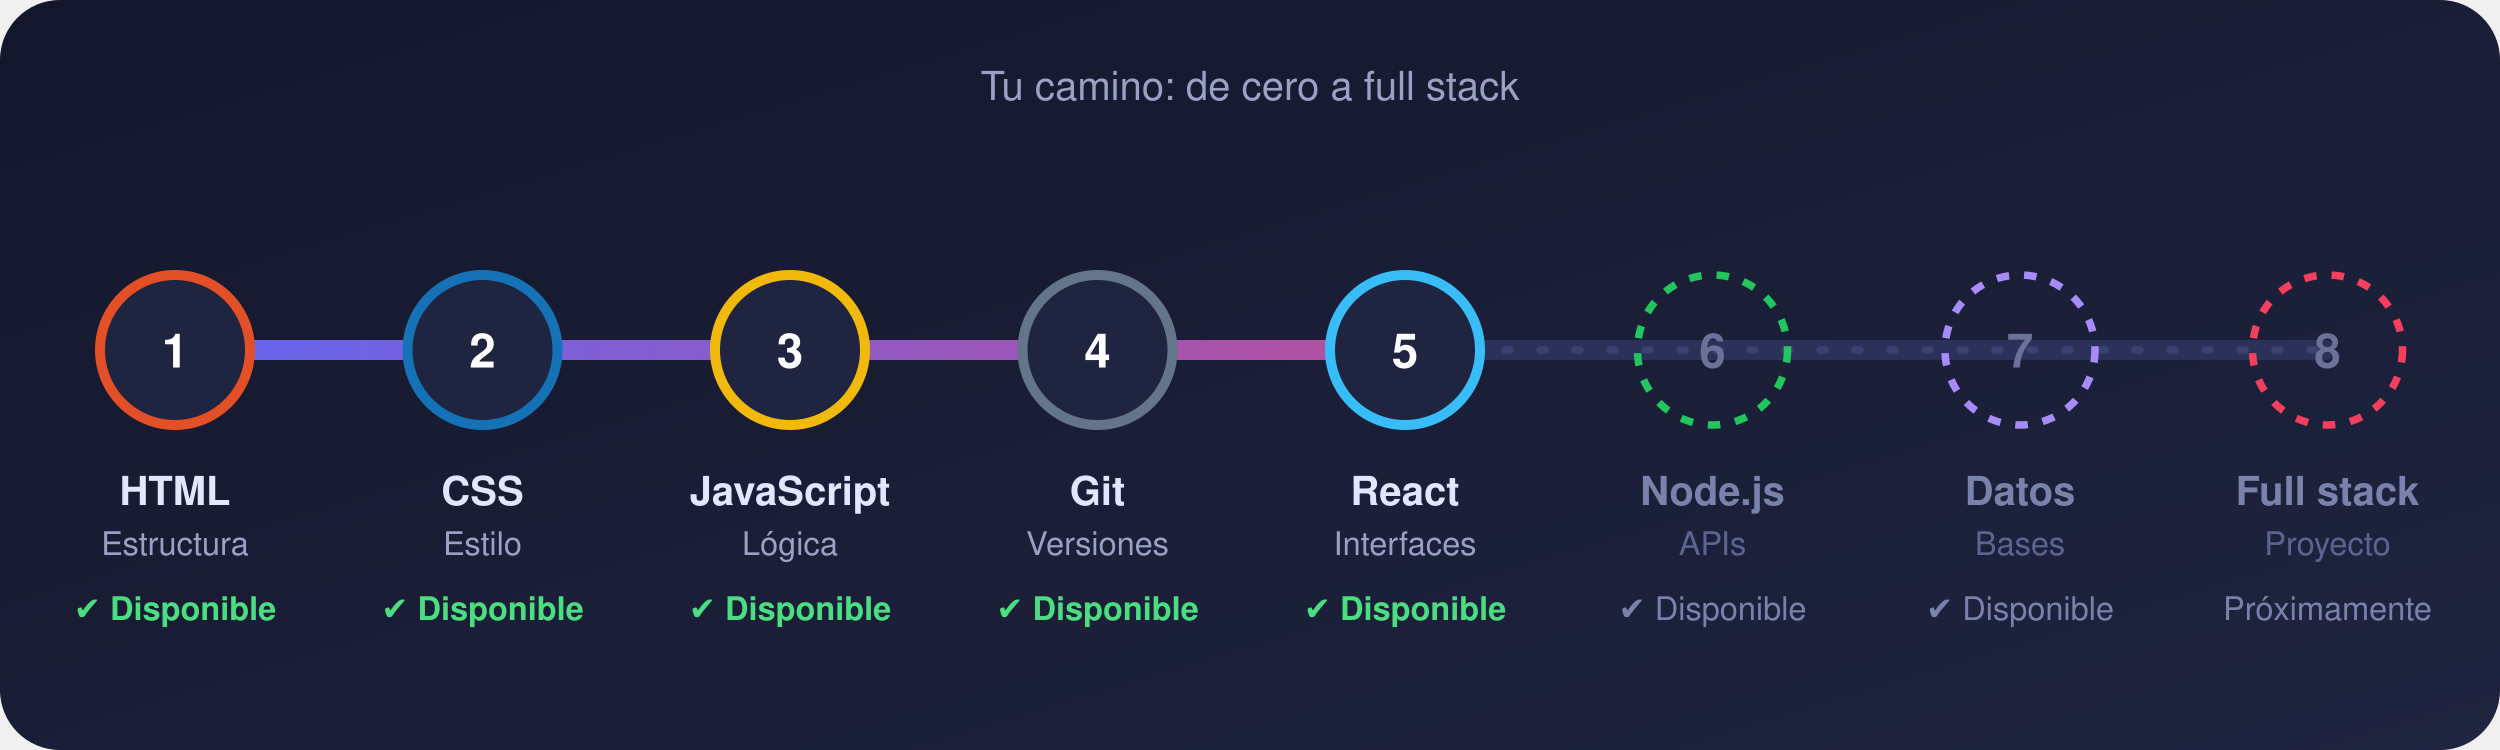
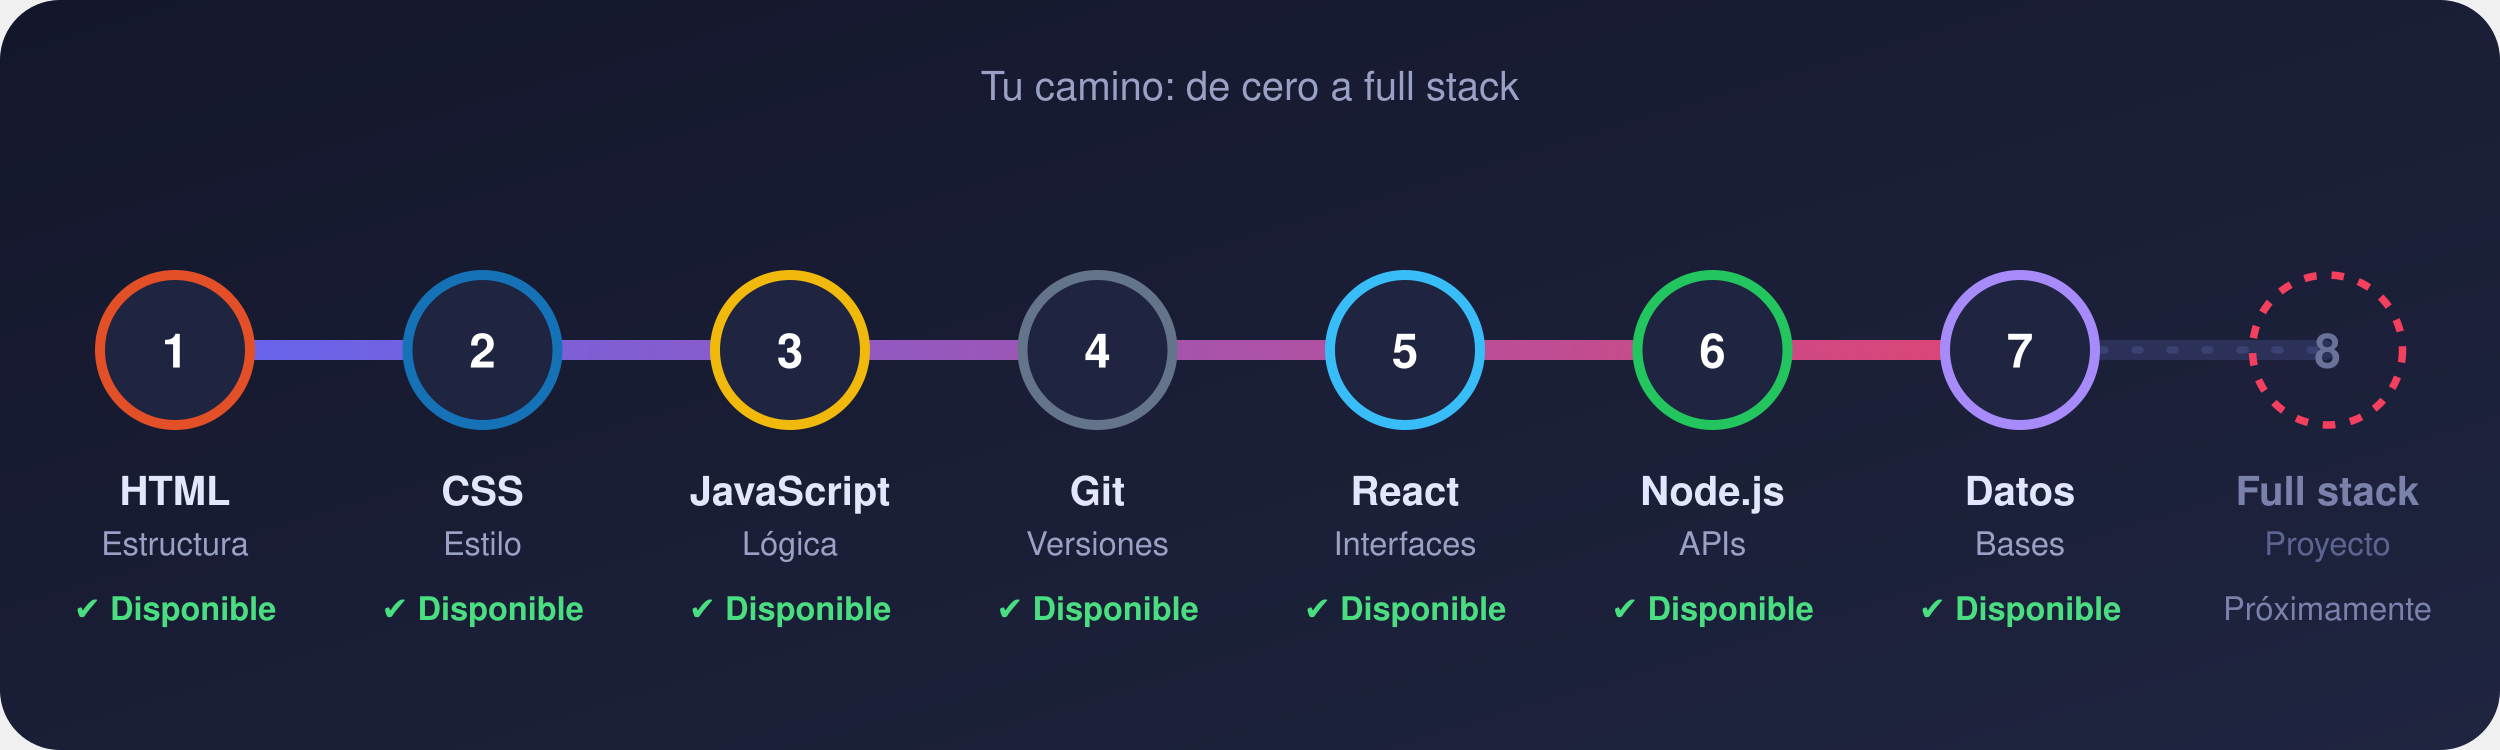
<svg xmlns="http://www.w3.org/2000/svg" width="1000" height="300" viewBox="0 0 1000 300" role="img" aria-label="Ruta: HTML, CSS, JavaScript, Git y React disponibles; Node.js, bases de datos y proyecto full stack próximamente">
  <defs>
    <linearGradient id="bg" x1="0" y1="0" x2="1" y2="1">
      <stop offset="0" stop-color="#14172b" />
      <stop offset="1" stop-color="#1f2440" />
    </linearGradient>
    <linearGradient id="tr" gradientUnits="userSpaceOnUse" x1="70" y1="0" x2="930" y2="0">
      <stop offset="0" stop-color="#6366f1" />
      <stop offset="1" stop-color="#f43f5e" />
    </linearGradient>
  </defs>
  <style>.t{font-family:Segoe UI,Helvetica,Arial,sans-serif;text-anchor:middle}.a{font-size:16px;font-weight:700;fill:#e0e7ff}.s{font-size:13px;fill:#9aa1c4}.n{font-size:19px;font-weight:800;fill:#fff}.p{animation:pp 3s ease-in-out infinite}@keyframes pp{0%,100%{opacity:.35}50%{opacity:.8}}</style>
  <rect width="1000" height="300" rx="24" fill="url(#bg)" />
  <text class="t s" x="500" y="40" style="font-size:16px">Tu camino: de cero a full stack</text>
  <line x1="70" y1="140" x2="930" y2="140" stroke="#2b3158" stroke-width="8" stroke-linecap="round" />
  <line x1="70" y1="140" x2="930" y2="140" stroke="#3b4170" stroke-width="3" stroke-dasharray="2 12" stroke-linecap="round" />
-   <line x1="70" y1="140" x2="562" y2="140" pathLength="1" stroke="url(#tr)" stroke-width="8" stroke-linecap="round" stroke-dasharray="1" stroke-dashoffset="1">
-     <animate attributeName="stroke-dashoffset" values="1;0;0;1" keyTimes="0;.42;.92;1" dur="9s" repeatCount="indefinite" />
+   <line x1="70" y1="140" x2="808" y2="140" pathLength="1" stroke="url(#tr)" stroke-width="8" stroke-linecap="round" stroke-dasharray="1" stroke-dashoffset="1">
+     <animate attributeName="stroke-dashoffset" values="1;0;0;1" keyTimes="0;.66;.92;1" dur="9s" repeatCount="indefinite" />
  </line>
  <circle cx="70" cy="140" r="32" fill="none" stroke="#e34f26" stroke-width="3" opacity="0">
    <animate attributeName="r" values="30;30;60;60" keyTimes="0;0.0;0.060;1" dur="9s" repeatCount="indefinite" />
    <animate attributeName="opacity" values="0;0;.9;0;0" keyTimes="0;0.0;0.010;0.060;1" dur="9s" repeatCount="indefinite" />
  </circle>
  <circle cx="70" cy="140" r="30" fill="#1f2440" stroke="#e34f26" stroke-width="4">
    <animate attributeName="fill" values="#1f2440;#1f2440;#e34f26;#e34f26;#1f2440" keyTimes="0;0.0;0.010;.92;1" dur="9s" repeatCount="indefinite" />
  </circle>
  <text class="t n" x="70" y="147">1</text>
  <text class="t a" x="70" y="202">HTML</text>
  <text class="t s" x="70" y="222">Estructura</text>
  <text class="t s" x="70" y="248" style="fill:#4ade80;font-weight:700">✔ Disponible</text>
  <circle cx="193" cy="140" r="32" fill="none" stroke="#1572b6" stroke-width="3" opacity="0">
    <animate attributeName="r" values="30;30;60;60" keyTimes="0;0.117;0.177;1" dur="9s" repeatCount="indefinite" />
    <animate attributeName="opacity" values="0;0;.9;0;0" keyTimes="0;0.117;0.127;0.177;1" dur="9s" repeatCount="indefinite" />
  </circle>
  <circle cx="193" cy="140" r="30" fill="#1f2440" stroke="#1572b6" stroke-width="4">
    <animate attributeName="fill" values="#1f2440;#1f2440;#1572b6;#1572b6;#1f2440" keyTimes="0;0.117;0.127;.92;1" dur="9s" repeatCount="indefinite" />
  </circle>
  <text class="t n" x="193" y="147">2</text>
  <text class="t a" x="193" y="202">CSS</text>
  <text class="t s" x="193" y="222">Estilo</text>
  <text class="t s" x="193" y="248" style="fill:#4ade80;font-weight:700">✔ Disponible</text>
  <circle cx="316" cy="140" r="32" fill="none" stroke="#f0b90b" stroke-width="3" opacity="0">
    <animate attributeName="r" values="30;30;60;60" keyTimes="0;0.233;0.293;1" dur="9s" repeatCount="indefinite" />
    <animate attributeName="opacity" values="0;0;.9;0;0" keyTimes="0;0.233;0.243;0.293;1" dur="9s" repeatCount="indefinite" />
  </circle>
  <circle cx="316" cy="140" r="30" fill="#1f2440" stroke="#f0b90b" stroke-width="4">
    <animate attributeName="fill" values="#1f2440;#1f2440;#f0b90b;#f0b90b;#1f2440" keyTimes="0;0.233;0.243;.92;1" dur="9s" repeatCount="indefinite" />
  </circle>
  <text class="t n" x="316" y="147">3</text>
  <text class="t a" x="316" y="202">JavaScript</text>
  <text class="t s" x="316" y="222">Lógica</text>
  <text class="t s" x="316" y="248" style="fill:#4ade80;font-weight:700">✔ Disponible</text>
  <circle cx="439" cy="140" r="32" fill="none" stroke="#64748b" stroke-width="3" opacity="0">
    <animate attributeName="r" values="30;30;60;60" keyTimes="0;0.35;0.410;1" dur="9s" repeatCount="indefinite" />
    <animate attributeName="opacity" values="0;0;.9;0;0" keyTimes="0;0.35;0.360;0.410;1" dur="9s" repeatCount="indefinite" />
  </circle>
  <circle cx="439" cy="140" r="30" fill="#1f2440" stroke="#64748b" stroke-width="4">
    <animate attributeName="fill" values="#1f2440;#1f2440;#64748b;#64748b;#1f2440" keyTimes="0;0.35;0.360;.92;1" dur="9s" repeatCount="indefinite" />
  </circle>
  <text class="t n" x="439" y="147">4</text>
  <text class="t a" x="439" y="202">Git</text>
  <text class="t s" x="439" y="222">Versiones</text>
  <text class="t s" x="439" y="248" style="fill:#4ade80;font-weight:700">✔ Disponible</text>
  <circle cx="562" cy="140" r="32" fill="none" stroke="#38bdf8" stroke-width="3" opacity="0">
    <animate attributeName="r" values="30;30;60;60" keyTimes="0;0.467;0.527;1" dur="9s" repeatCount="indefinite" />
    <animate attributeName="opacity" values="0;0;.9;0;0" keyTimes="0;0.467;0.477;0.527;1" dur="9s" repeatCount="indefinite" />
  </circle>
  <circle cx="562" cy="140" r="30" fill="#1f2440" stroke="#38bdf8" stroke-width="4">
    <animate attributeName="fill" values="#1f2440;#1f2440;#38bdf8;#38bdf8;#1f2440" keyTimes="0;0.467;0.477;.92;1" dur="9s" repeatCount="indefinite" />
  </circle>
  <text class="t n" x="562" y="147">5</text>
  <text class="t a" x="562" y="202">React</text>
  <text class="t s" x="562" y="222">Interfaces</text>
  <text class="t s" x="562" y="248" style="fill:#4ade80;font-weight:700">✔ Disponible</text>
-   <circle class="p" cx="685" cy="140" r="30" fill="none" stroke="#22c55e" stroke-width="3" stroke-dasharray="5 6" style="animation-delay:1.5s" />
-   <text class="t n" x="685" y="147" style="fill:#6b7299">6</text>
-   <text class="t a" x="685" y="202" style="fill:#7a82ac">Node.js</text>
-   <text class="t s" x="685" y="222" style="fill:#5c6490">APIs</text>
-   <text class="t s" x="685" y="248" style="fill:#7a82ac">✔ Disponible</text>
-   <circle class="p" cx="808" cy="140" r="30" fill="none" stroke="#a78bfa" stroke-width="3" stroke-dasharray="5 6" style="animation-delay:1.8s" />
-   <text class="t n" x="808" y="147" style="fill:#6b7299">7</text>
-   <text class="t a" x="808" y="202" style="fill:#7a82ac">Datos</text>
-   <text class="t s" x="808" y="222" style="fill:#5c6490">Bases</text>
-   <text class="t s" x="808" y="248" style="fill:#7a82ac">✔ Disponible</text>
+   <circle cx="685" cy="140" r="32" fill="none" stroke="#22c55e" stroke-width="3" opacity="0">
+     <animate attributeName="r" values="30;30;60;60" keyTimes="0;0.583;0.643;1" dur="9s" repeatCount="indefinite" />
+     <animate attributeName="opacity" values="0;0;.9;0;0" keyTimes="0;0.583;0.593;0.643;1" dur="9s" repeatCount="indefinite" />
+   </circle>
+   <circle cx="685" cy="140" r="30" fill="#1f2440" stroke="#22c55e" stroke-width="4">
+     <animate attributeName="fill" values="#1f2440;#1f2440;#22c55e;#22c55e;#1f2440" keyTimes="0;0.583;0.593;.92;1" dur="9s" repeatCount="indefinite" />
+   </circle>
+   <text class="t n" x="685" y="147">6</text>
+   <text class="t a" x="685" y="202">Node.js</text>
+   <text class="t s" x="685" y="222">APIs</text>
+   <text class="t s" x="685" y="248" style="fill:#4ade80;font-weight:700">✔ Disponible</text>
+   <circle cx="808" cy="140" r="32" fill="none" stroke="#a78bfa" stroke-width="3" opacity="0">
+     <animate attributeName="r" values="30;30;60;60" keyTimes="0;0.700;0.760;1" dur="9s" repeatCount="indefinite" />
+     <animate attributeName="opacity" values="0;0;.9;0;0" keyTimes="0;0.700;0.710;0.760;1" dur="9s" repeatCount="indefinite" />
+   </circle>
+   <circle cx="808" cy="140" r="30" fill="#1f2440" stroke="#a78bfa" stroke-width="4">
+     <animate attributeName="fill" values="#1f2440;#1f2440;#a78bfa;#a78bfa;#1f2440" keyTimes="0;0.700;0.710;.92;1" dur="9s" repeatCount="indefinite" />
+   </circle>
+   <text class="t n" x="808" y="147">7</text>
+   <text class="t a" x="808" y="202">Datos</text>
+   <text class="t s" x="808" y="222">Bases</text>
+   <text class="t s" x="808" y="248" style="fill:#4ade80;font-weight:700">✔ Disponible</text>
  <circle class="p" cx="931" cy="140" r="30" fill="none" stroke="#f43f5e" stroke-width="3" stroke-dasharray="5 6" style="animation-delay:2.1s" />
  <text class="t n" x="931" y="147" style="fill:#6b7299">8</text>
  <text class="t a" x="931" y="202" style="fill:#7a82ac">Full stack</text>
  <text class="t s" x="931" y="222" style="fill:#5c6490">Proyecto</text>
  <text class="t s" x="931" y="248" style="fill:#7a82ac">Próximamente</text>
</svg>
